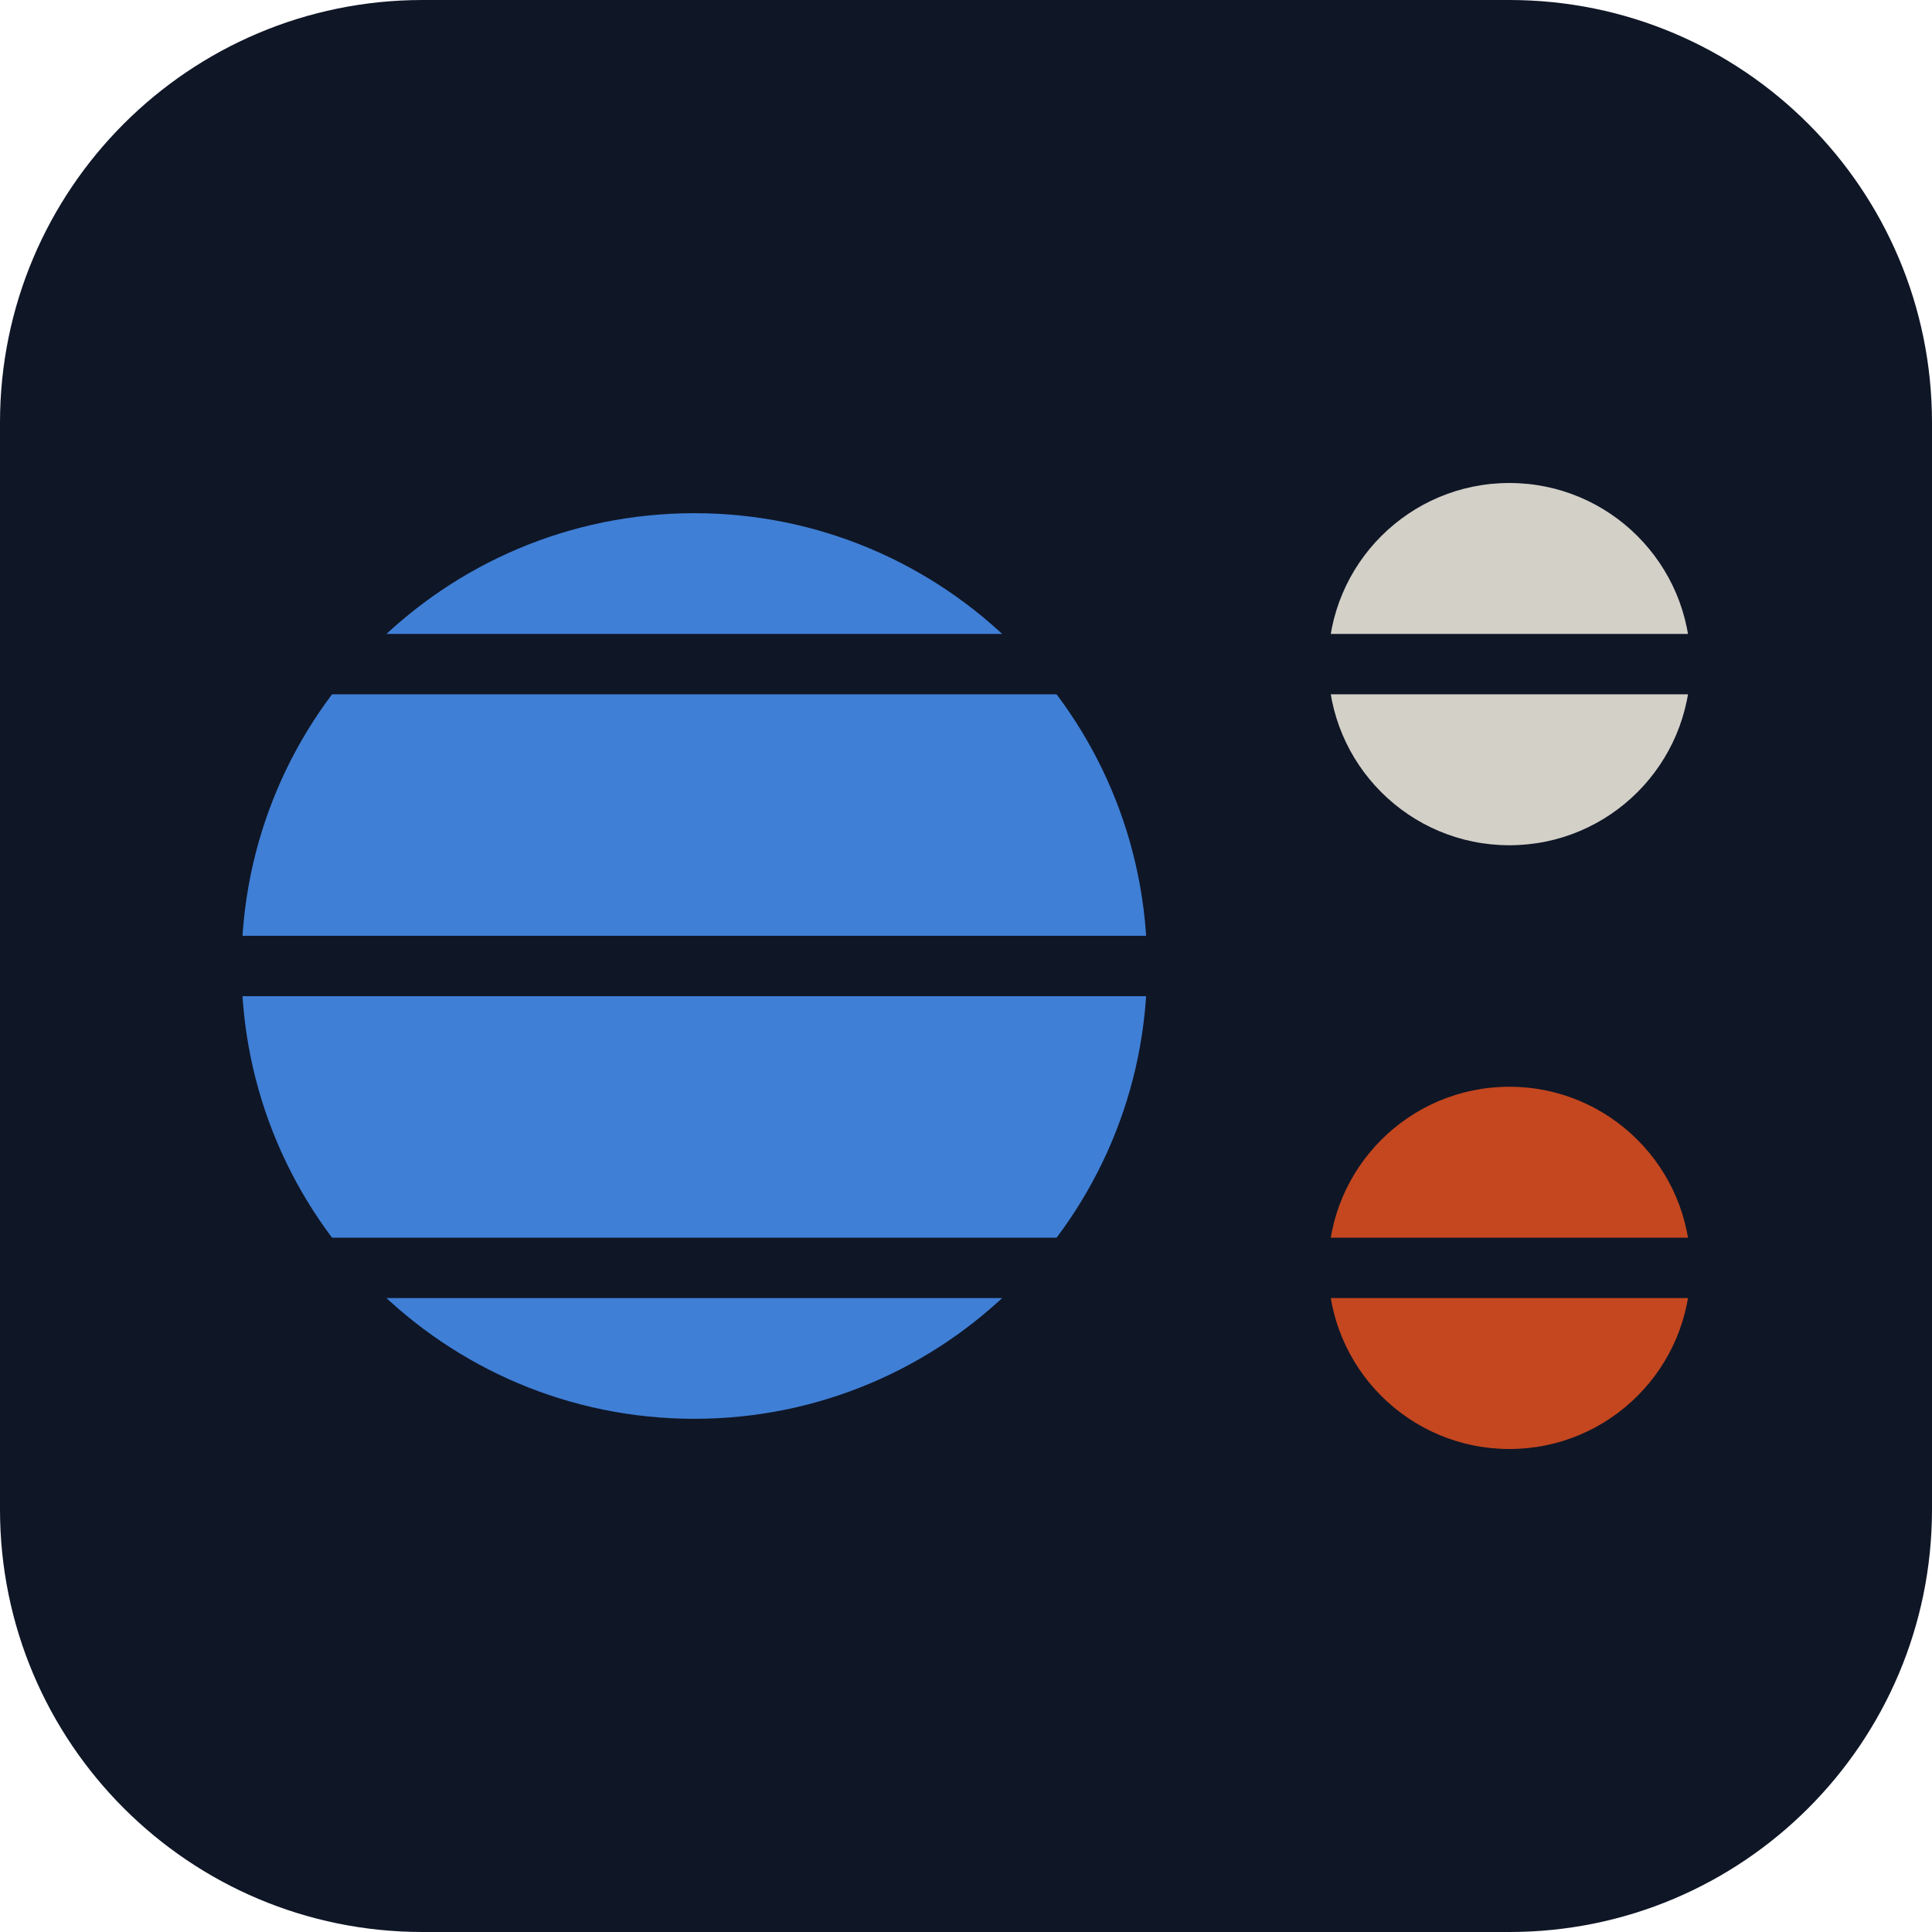
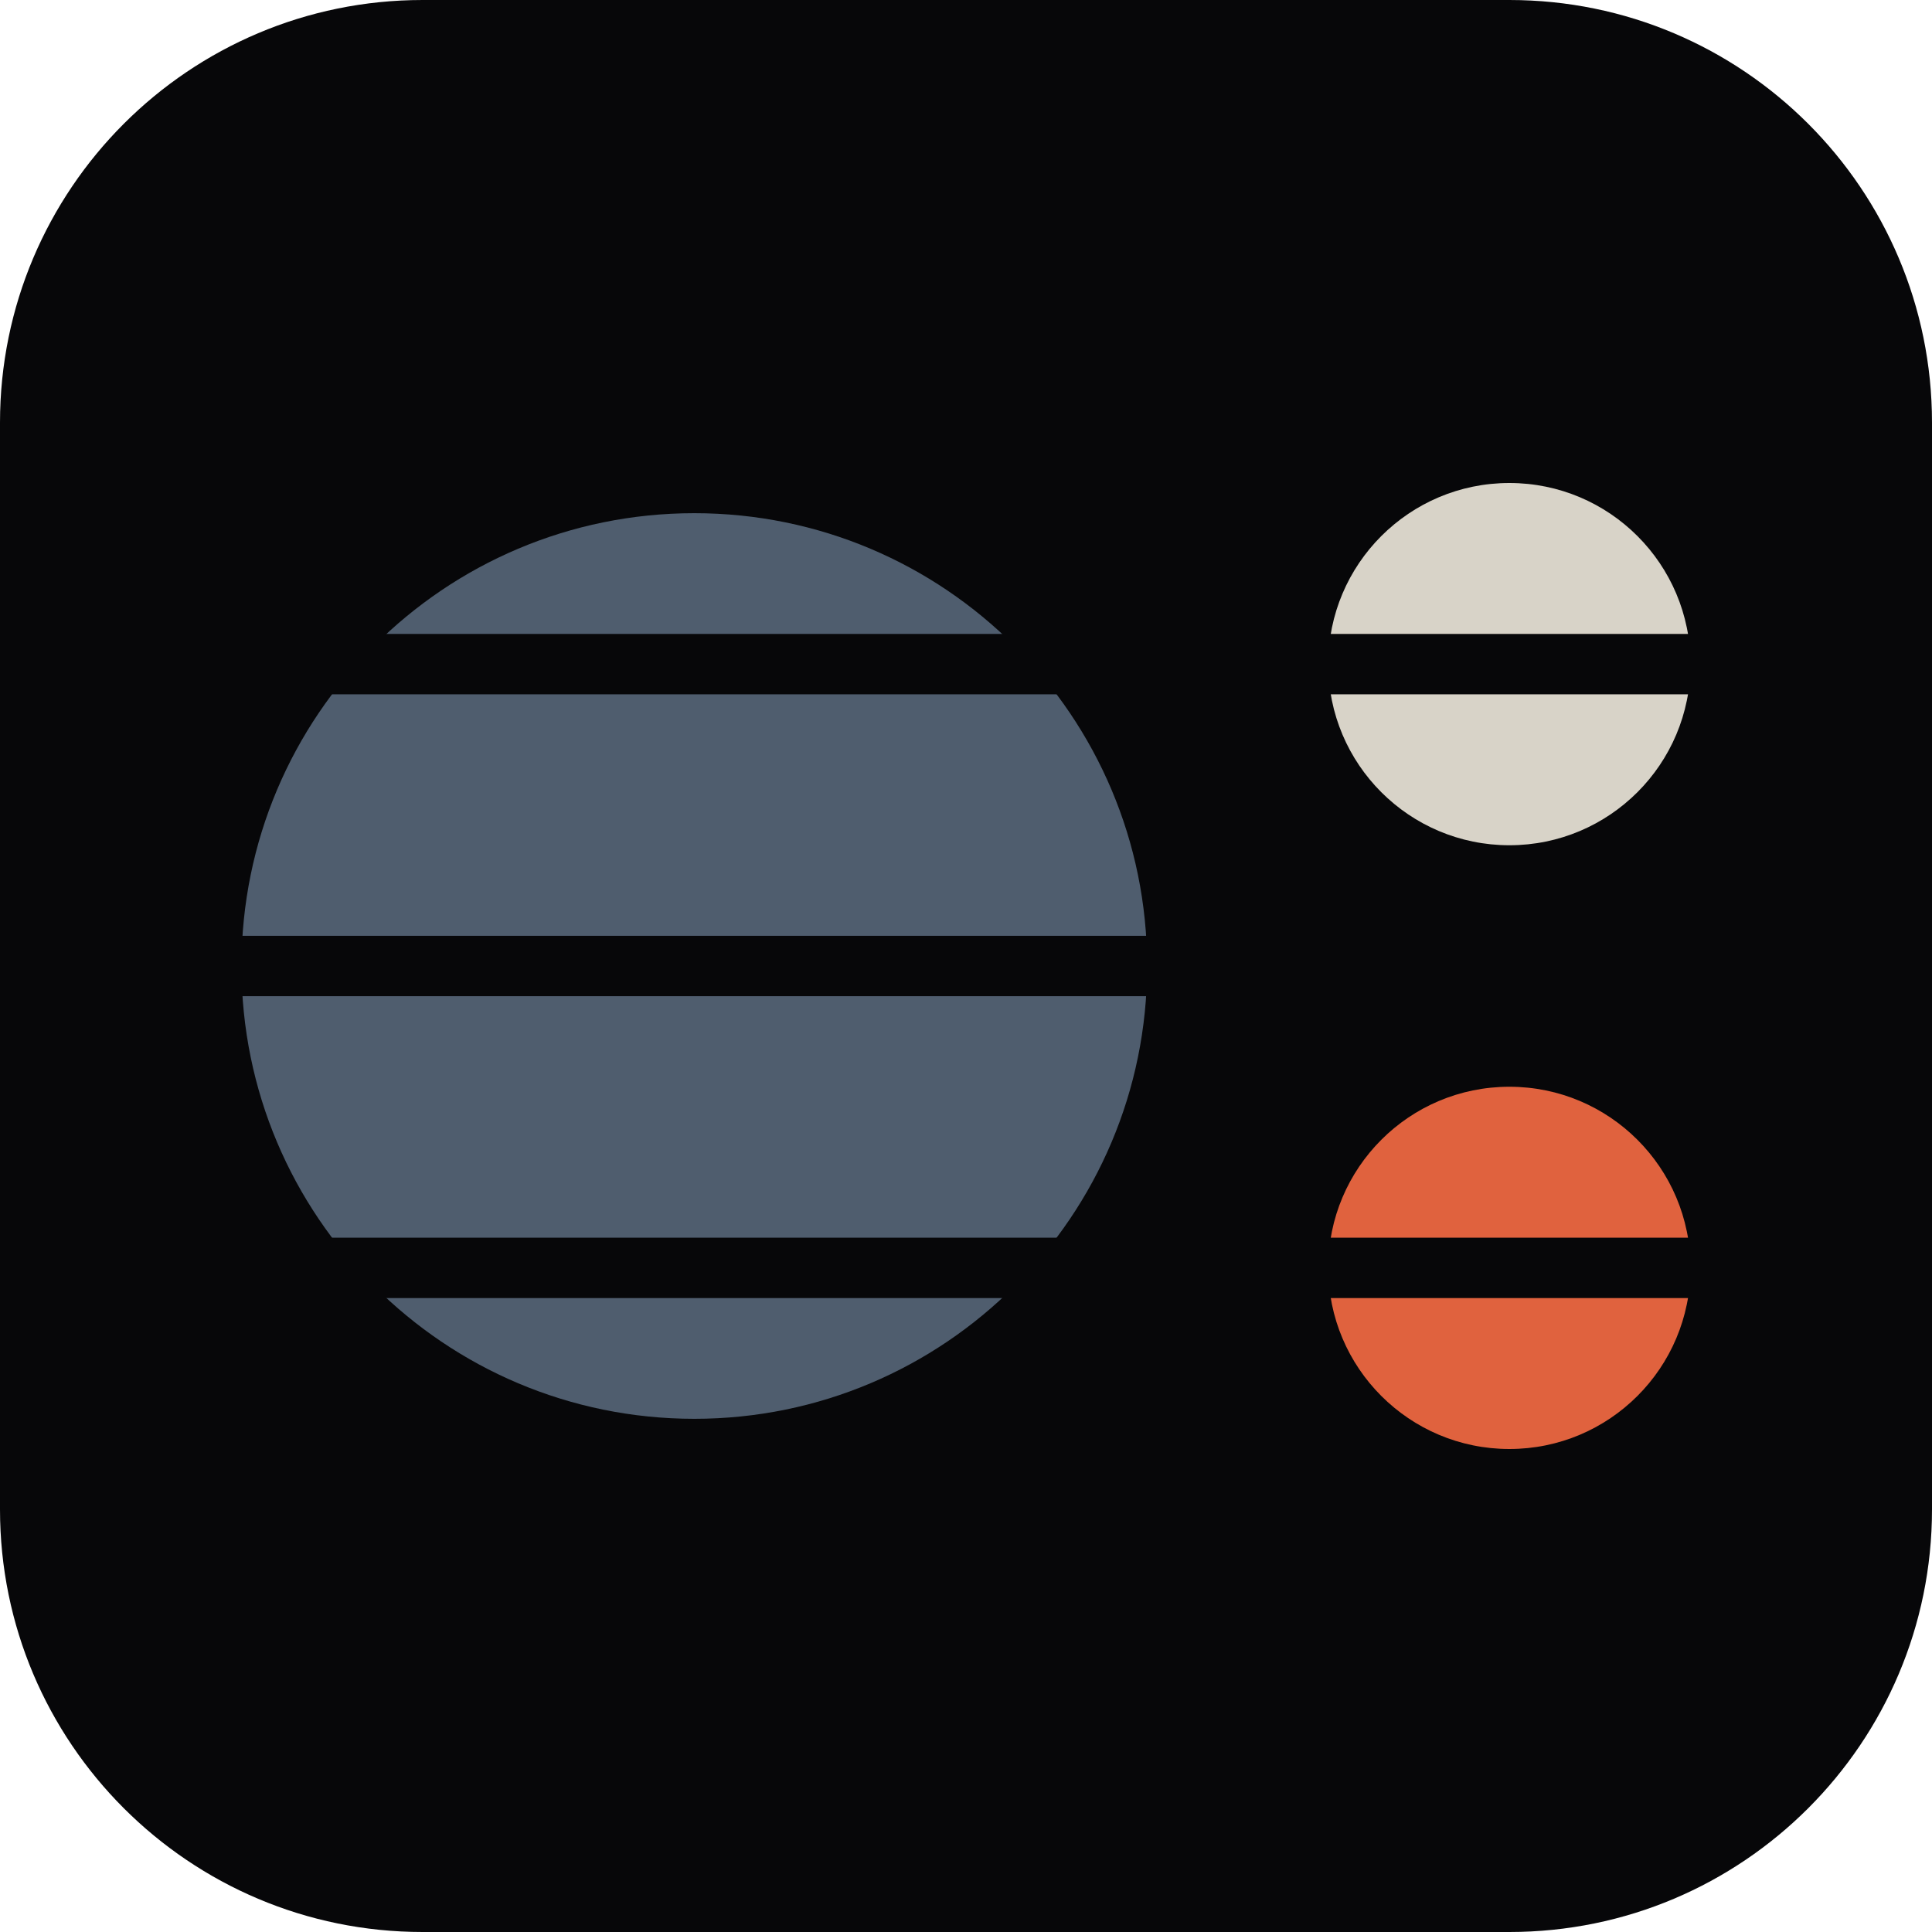
<svg xmlns="http://www.w3.org/2000/svg" viewBox="0 0 128 128" width="128" height="128">
-   <rect width="128" height="128" rx="28" fill="#0f1626" />
-   <circle cx="46" cy="64" r="30" fill="#3f7fd6" />
-   <circle cx="100" cy="44" r="12" fill="#d3d0c8" />
-   <circle cx="100" cy="84" r="12" fill="#c4471f" />
-   <path d="M14 44H114M14 84H114M14 64H78" stroke="#0f1626" stroke-width="4" />
+   <rect width="128" height="128" rx="28" fill="#070709" />
+   <circle cx="46" cy="64" r="30" fill="#4f5d6e" />
+   <circle cx="100" cy="44" r="12" fill="#d8d3c8" />
+   <circle cx="100" cy="84" r="12" fill="#e0623e" />
+   <path d="M14 44H114M14 84H114M14 64H78" stroke="#070709" stroke-width="4" />
</svg>
